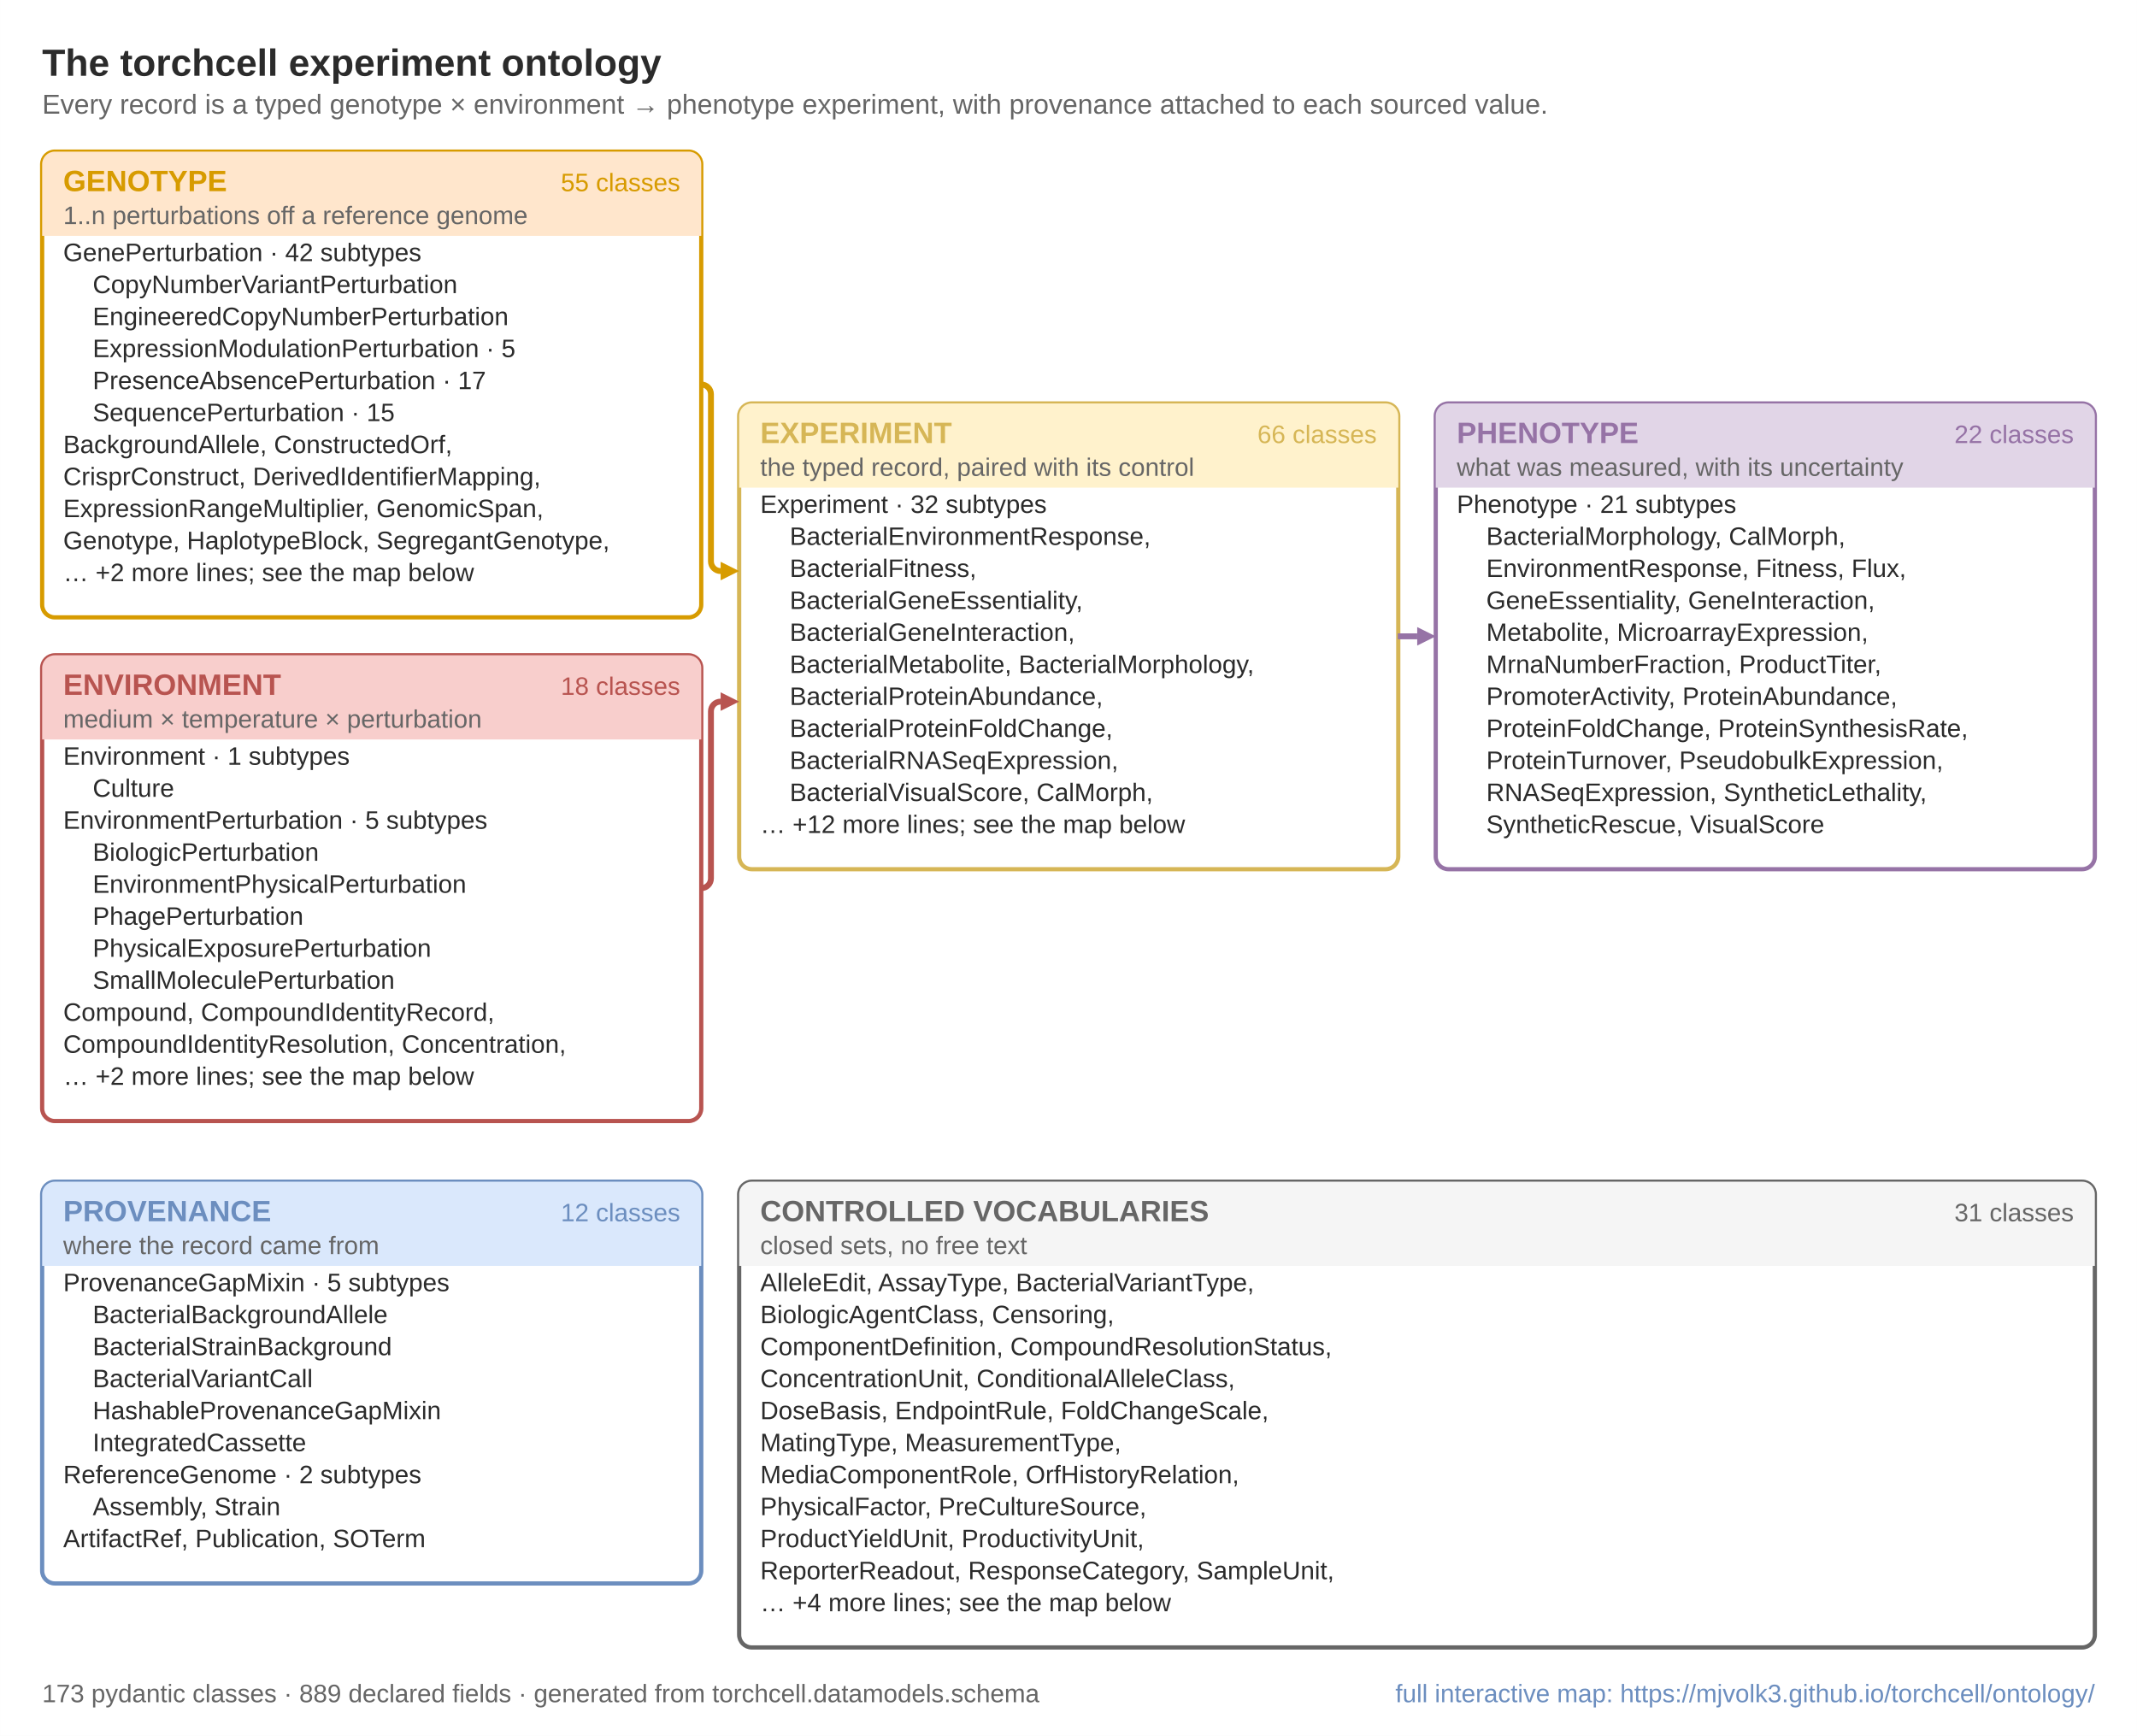
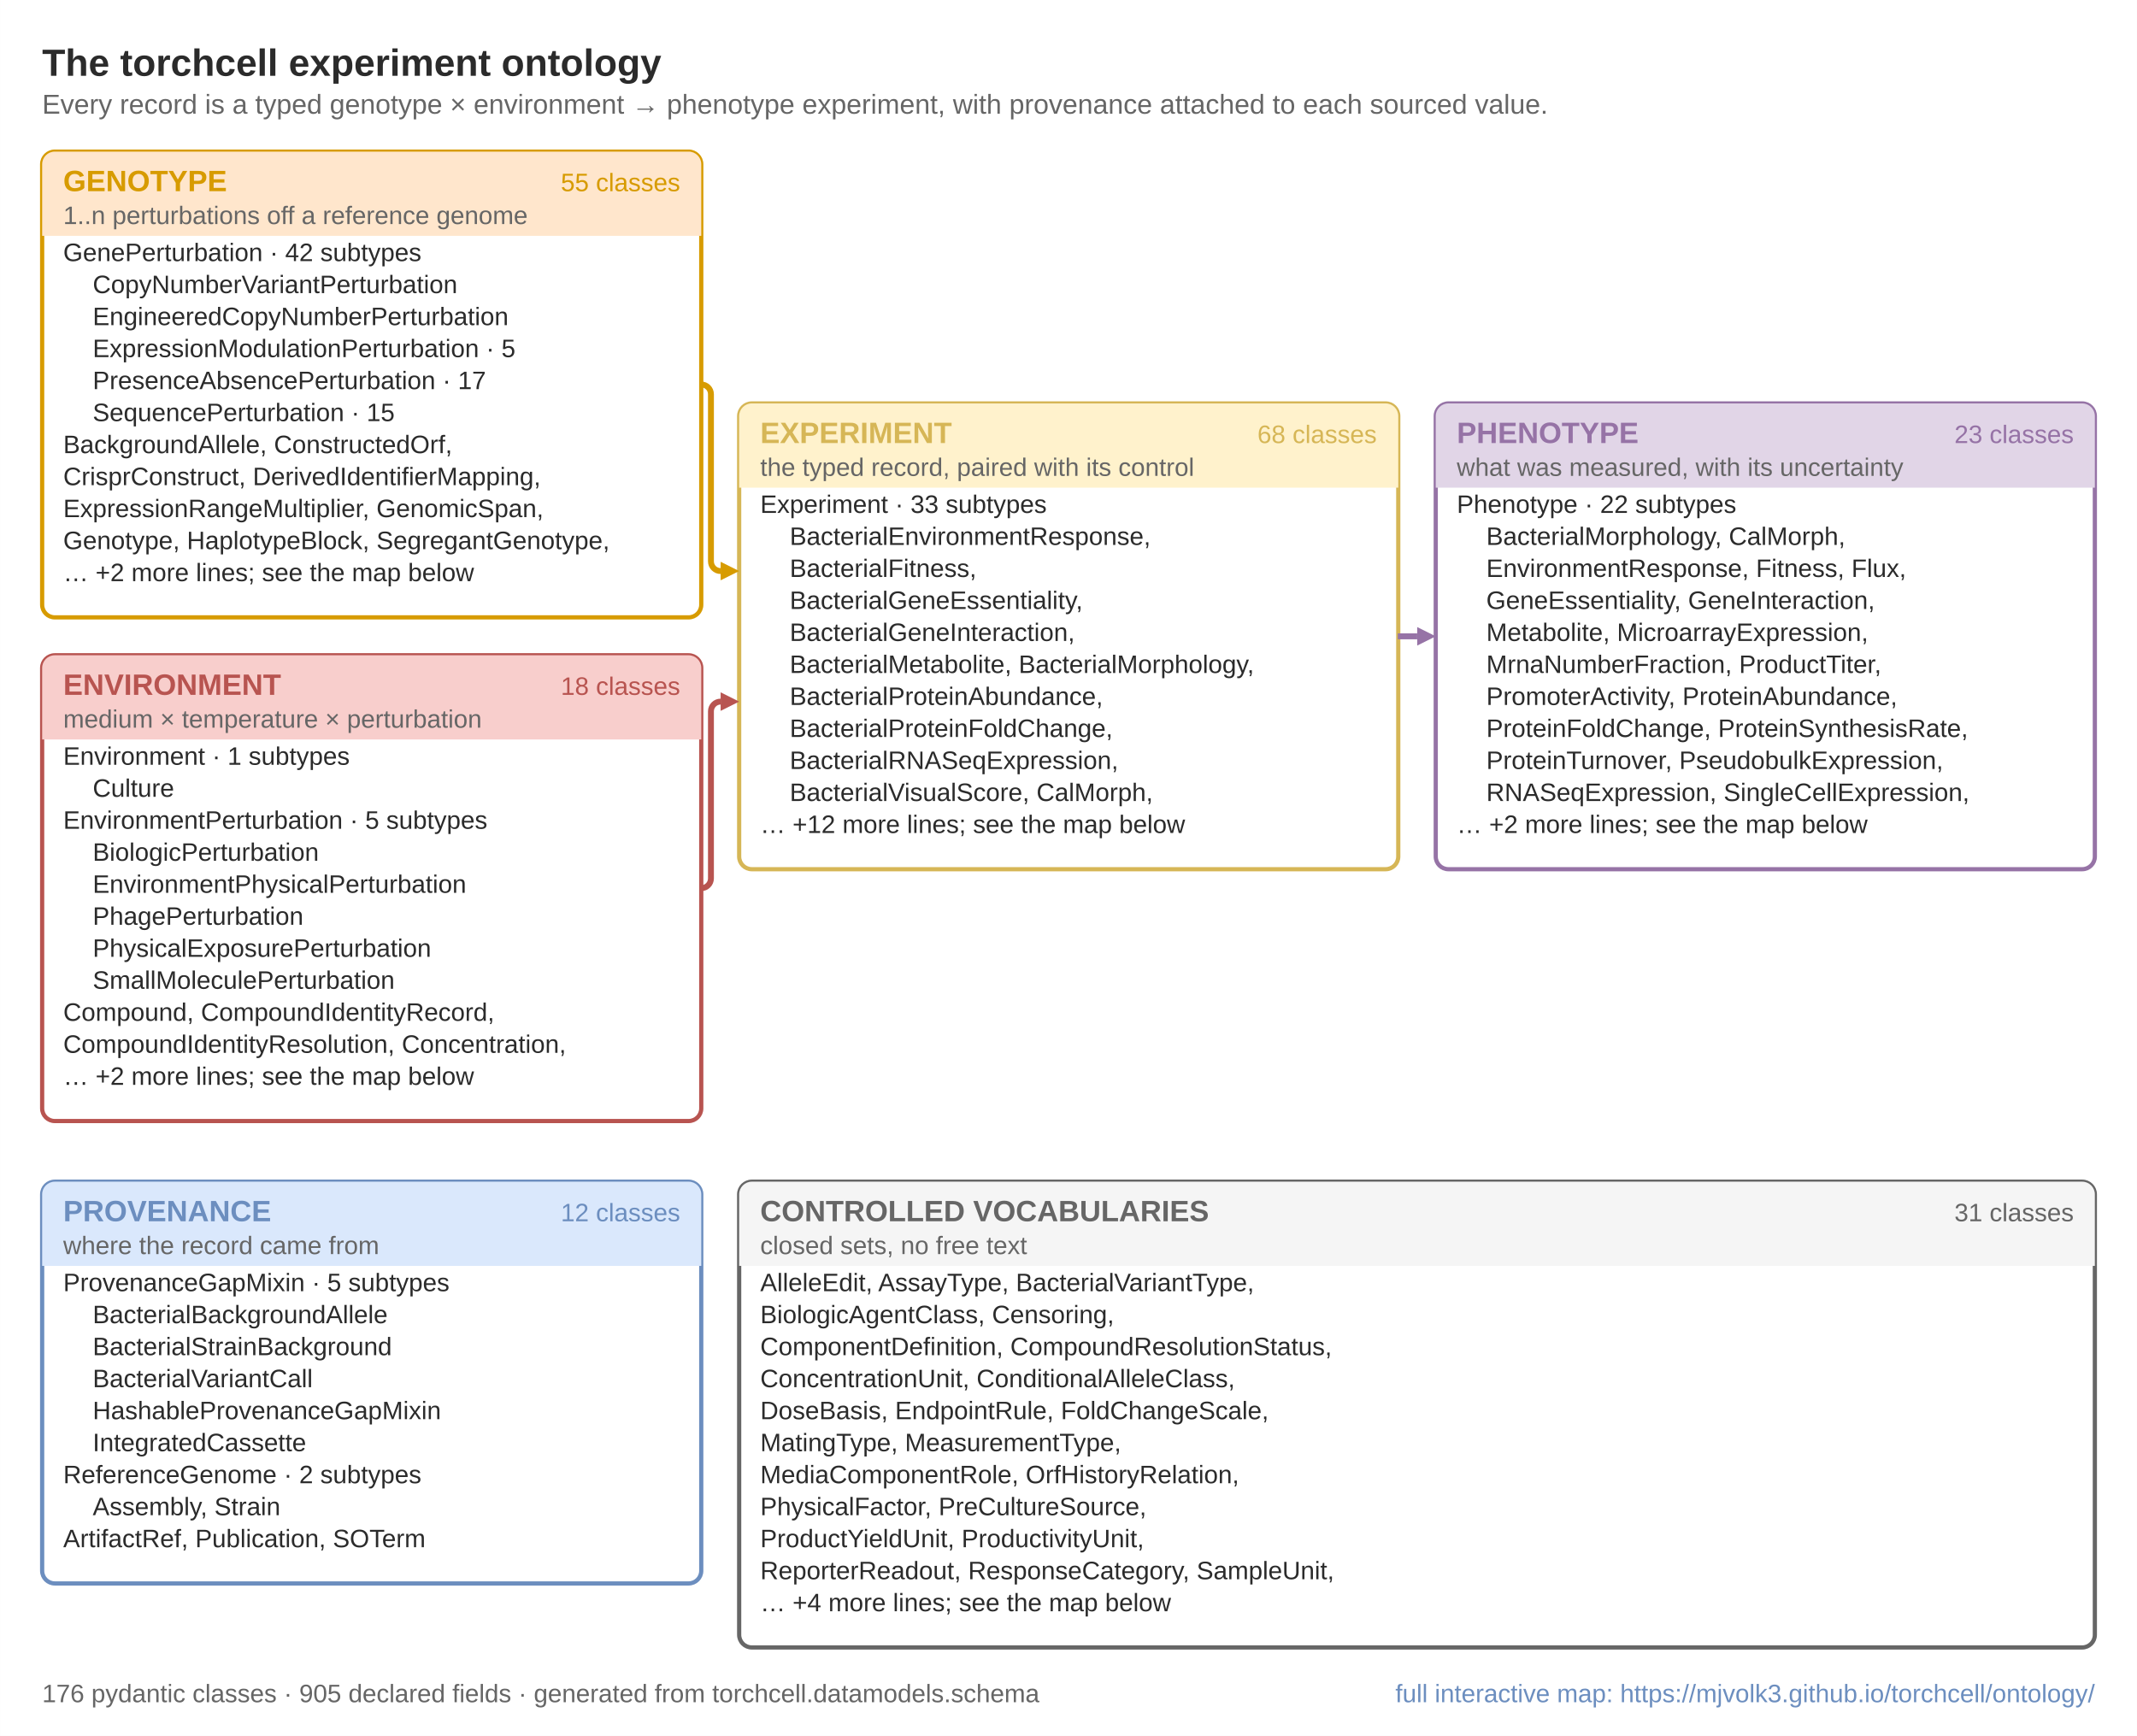
<svg xmlns="http://www.w3.org/2000/svg" width="179.00mm" height="145.41mm" viewBox="0 0 507.4 412.2" font-family="Arial, Helvetica, sans-serif">
  <style>text{font-family:Arial,Helvetica,sans-serif}</style>
  <rect width="100%" height="100%" fill="#FFFFFF" />
  <text x="10.0" y="18.0" font-size="9" font-weight="700" fill="#2B2B2B">The torchcell experiment ontology</text>
  <text x="10.0" y="27.0" font-size="6.5" fill="#666666">Every record is a typed genotype × environment → phenotype experiment, with provenance attached to each sourced value.</text>
  <rect x="10.0" y="36.0" width="156.5" height="110.6" rx="3" fill="#FFFFFF" stroke="#D79B00" stroke-width="1" />
  <path d="M10.0 39.0 a3 3 0 0 1 3 -3 h150.5 a3 3 0 0 1 3 3 v17.0 h-156.5 Z" fill="#FFE6CC" />
  <text x="15.0" y="45.4" font-size="7" font-weight="700" fill="#D79B00">GENOTYPE</text>
  <text x="161.5" y="45.4" font-size="6" text-anchor="end" fill="#D79B00">55 classes</text>
  <text x="15.0" y="53.2" font-size="6" fill="#666666">1..n perturbations off a reference genome</text>
  <text x="15.0" y="62.0" font-size="6" fill="#2B2B2B">GenePerturbation  ·  42 subtypes</text>
  <text x="22.0" y="69.6" font-size="6" fill="#2B2B2B">CopyNumberVariantPerturbation</text>
  <text x="22.0" y="77.2" font-size="6" fill="#2B2B2B">EngineeredCopyNumberPerturbation</text>
  <text x="22.0" y="84.8" font-size="6" fill="#2B2B2B">ExpressionModulationPerturbation  ·  5</text>
  <text x="22.0" y="92.4" font-size="6" fill="#2B2B2B">PresenceAbsencePerturbation  ·  17</text>
  <text x="22.0" y="100.0" font-size="6" fill="#2B2B2B">SequencePerturbation  ·  15</text>
  <text x="15.0" y="107.6" font-size="6" fill="#2B2B2B">BackgroundAllele, ConstructedOrf,</text>
  <text x="15.0" y="115.2" font-size="6" fill="#2B2B2B">CrisprConstruct, DerivedIdentifierMapping,</text>
  <text x="15.0" y="122.8" font-size="6" fill="#2B2B2B">ExpressionRangeMultiplier, GenomicSpan,</text>
  <text x="15.0" y="130.4" font-size="6" fill="#2B2B2B">Genotype, HaplotypeBlock, SegregantGenotype,</text>
  <text x="15.0" y="138.0" font-size="6" fill="#2B2B2B">…  +2 more lines; see the map below</text>
  <rect x="10.0" y="155.6" width="156.5" height="110.6" rx="3" fill="#FFFFFF" stroke="#B85450" stroke-width="1" />
  <path d="M10.0 158.6 a3 3 0 0 1 3 -3 h150.5 a3 3 0 0 1 3 3 v17.0 h-156.5 Z" fill="#F8CECC" />
  <text x="15.0" y="165.0" font-size="7" font-weight="700" fill="#B85450">ENVIRONMENT</text>
  <text x="161.5" y="165.0" font-size="6" text-anchor="end" fill="#B85450">18 classes</text>
  <text x="15.0" y="172.8" font-size="6" fill="#666666">medium × temperature × perturbation</text>
  <text x="15.0" y="181.6" font-size="6" fill="#2B2B2B">Environment  ·  1 subtypes</text>
  <text x="22.0" y="189.2" font-size="6" fill="#2B2B2B">Culture</text>
  <text x="15.0" y="196.8" font-size="6" fill="#2B2B2B">EnvironmentPerturbation  ·  5 subtypes</text>
  <text x="22.0" y="204.4" font-size="6" fill="#2B2B2B">BiologicPerturbation</text>
  <text x="22.0" y="212.0" font-size="6" fill="#2B2B2B">EnvironmentPhysicalPerturbation</text>
  <text x="22.0" y="219.6" font-size="6" fill="#2B2B2B">PhagePerturbation</text>
  <text x="22.0" y="227.2" font-size="6" fill="#2B2B2B">PhysicalExposurePerturbation</text>
  <text x="22.0" y="234.8" font-size="6" fill="#2B2B2B">SmallMoleculePerturbation</text>
  <text x="15.0" y="242.4" font-size="6" fill="#2B2B2B">Compound, CompoundIdentityRecord,</text>
  <text x="15.0" y="250.0" font-size="6" fill="#2B2B2B">CompoundIdentityResolution, Concentration,</text>
  <text x="15.0" y="257.6" font-size="6" fill="#2B2B2B">…  +2 more lines; see the map below</text>
  <rect x="175.5" y="95.8" width="156.5" height="110.6" rx="3" fill="#FFFFFF" stroke="#D6B656" stroke-width="1" />
  <path d="M175.5 98.8 a3 3 0 0 1 3 -3 h150.5 a3 3 0 0 1 3 3 v17.0 h-156.5 Z" fill="#FFF2CC" />
  <text x="180.5" y="105.2" font-size="7" font-weight="700" fill="#D6B656">EXPERIMENT</text>
-   <text x="326.9" y="105.2" font-size="6" text-anchor="end" fill="#D6B656">66 classes</text>
+   <text x="326.9" y="105.2" font-size="6" text-anchor="end" fill="#D6B656">68 classes</text>
  <text x="180.5" y="113.0" font-size="6" fill="#666666">the typed record, paired with its control</text>
-   <text x="180.5" y="121.8" font-size="6" fill="#2B2B2B">Experiment  ·  32 subtypes</text>
+   <text x="180.5" y="121.8" font-size="6" fill="#2B2B2B">Experiment  ·  33 subtypes</text>
  <text x="187.5" y="129.4" font-size="6" fill="#2B2B2B">BacterialEnvironmentResponse,</text>
  <text x="187.5" y="137.0" font-size="6" fill="#2B2B2B">BacterialFitness,</text>
  <text x="187.5" y="144.6" font-size="6" fill="#2B2B2B">BacterialGeneEssentiality,</text>
  <text x="187.5" y="152.2" font-size="6" fill="#2B2B2B">BacterialGeneInteraction,</text>
  <text x="187.5" y="159.8" font-size="6" fill="#2B2B2B">BacterialMetabolite, BacterialMorphology,</text>
  <text x="187.5" y="167.4" font-size="6" fill="#2B2B2B">BacterialProteinAbundance,</text>
  <text x="187.5" y="175.0" font-size="6" fill="#2B2B2B">BacterialProteinFoldChange,</text>
  <text x="187.5" y="182.6" font-size="6" fill="#2B2B2B">BacterialRNASeqExpression,</text>
  <text x="187.5" y="190.2" font-size="6" fill="#2B2B2B">BacterialVisualScore, CalMorph,</text>
  <text x="180.5" y="197.8" font-size="6" fill="#2B2B2B">…  +12 more lines; see the map below</text>
  <rect x="340.9" y="95.8" width="156.5" height="110.6" rx="3" fill="#FFFFFF" stroke="#9673A6" stroke-width="1" />
  <path d="M340.9 98.8 a3 3 0 0 1 3 -3 h150.5 a3 3 0 0 1 3 3 v17.0 h-156.5 Z" fill="#E1D5E7" />
  <text x="345.9" y="105.2" font-size="7" font-weight="700" fill="#9673A6">PHENOTYPE</text>
-   <text x="492.4" y="105.2" font-size="6" text-anchor="end" fill="#9673A6">22 classes</text>
+   <text x="492.4" y="105.2" font-size="6" text-anchor="end" fill="#9673A6">23 classes</text>
  <text x="345.9" y="113.0" font-size="6" fill="#666666">what was measured, with its uncertainty</text>
-   <text x="345.9" y="121.8" font-size="6" fill="#2B2B2B">Phenotype  ·  21 subtypes</text>
+   <text x="345.9" y="121.8" font-size="6" fill="#2B2B2B">Phenotype  ·  22 subtypes</text>
  <text x="352.9" y="129.4" font-size="6" fill="#2B2B2B">BacterialMorphology, CalMorph,</text>
  <text x="352.9" y="137.0" font-size="6" fill="#2B2B2B">EnvironmentResponse, Fitness, Flux,</text>
  <text x="352.9" y="144.6" font-size="6" fill="#2B2B2B">GeneEssentiality, GeneInteraction,</text>
  <text x="352.9" y="152.2" font-size="6" fill="#2B2B2B">Metabolite, MicroarrayExpression,</text>
  <text x="352.9" y="159.8" font-size="6" fill="#2B2B2B">MrnaNumberFraction, ProductTiter,</text>
  <text x="352.9" y="167.4" font-size="6" fill="#2B2B2B">PromoterActivity, ProteinAbundance,</text>
  <text x="352.9" y="175.0" font-size="6" fill="#2B2B2B">ProteinFoldChange, ProteinSynthesisRate,</text>
  <text x="352.9" y="182.6" font-size="6" fill="#2B2B2B">ProteinTurnover, PseudobulkExpression,</text>
-   <text x="352.9" y="190.2" font-size="6" fill="#2B2B2B">RNASeqExpression, SyntheticLethality,</text>
-   <text x="352.9" y="197.8" font-size="6" fill="#2B2B2B">SyntheticRescue, VisualScore</text>
+   <text x="352.9" y="190.2" font-size="6" fill="#2B2B2B">RNASeqExpression, SingleCellExpression,</text>
+   <text x="345.9" y="197.8" font-size="6" fill="#2B2B2B">…  +2 more lines; see the map below</text>
  <rect x="10.0" y="280.6" width="156.5" height="95.4" rx="3" fill="#FFFFFF" stroke="#6C8EBF" stroke-width="1" />
  <path d="M10.0 283.6 a3 3 0 0 1 3 -3 h150.5 a3 3 0 0 1 3 3 v17.0 h-156.5 Z" fill="#DAE8FC" />
  <text x="15.0" y="290.0" font-size="7" font-weight="700" fill="#6C8EBF">PROVENANCE</text>
  <text x="161.5" y="290.0" font-size="6" text-anchor="end" fill="#6C8EBF">12 classes</text>
  <text x="15.0" y="297.8" font-size="6" fill="#666666">where the record came from</text>
  <text x="15.0" y="306.6" font-size="6" fill="#2B2B2B">ProvenanceGapMixin  ·  5 subtypes</text>
  <text x="22.0" y="314.2" font-size="6" fill="#2B2B2B">BacterialBackgroundAllele</text>
  <text x="22.0" y="321.8" font-size="6" fill="#2B2B2B">BacterialStrainBackground</text>
  <text x="22.0" y="329.4" font-size="6" fill="#2B2B2B">BacterialVariantCall</text>
  <text x="22.0" y="337.0" font-size="6" fill="#2B2B2B">HashableProvenanceGapMixin</text>
  <text x="22.0" y="344.6" font-size="6" fill="#2B2B2B">IntegratedCassette</text>
  <text x="15.0" y="352.2" font-size="6" fill="#2B2B2B">ReferenceGenome  ·  2 subtypes</text>
  <text x="22.0" y="359.8" font-size="6" fill="#2B2B2B">Assembly, Strain</text>
  <text x="15.0" y="367.4" font-size="6" fill="#2B2B2B">ArtifactRef, Publication, SOTerm</text>
  <rect x="175.5" y="280.6" width="321.9" height="110.6" rx="3" fill="#FFFFFF" stroke="#666666" stroke-width="1" />
  <path d="M175.5 283.6 a3 3 0 0 1 3 -3 h315.9 a3 3 0 0 1 3 3 v17.0 h-321.9 Z" fill="#F5F5F5" />
  <text x="180.5" y="290.0" font-size="7" font-weight="700" fill="#666666">CONTROLLED VOCABULARIES</text>
  <text x="492.4" y="290.0" font-size="6" text-anchor="end" fill="#666666">31 classes</text>
  <text x="180.5" y="297.8" font-size="6" fill="#666666">closed sets, no free text</text>
  <text x="180.5" y="306.6" font-size="6" fill="#2B2B2B">AlleleEdit, AssayType, BacterialVariantType,</text>
  <text x="180.5" y="314.2" font-size="6" fill="#2B2B2B">BiologicAgentClass, Censoring,</text>
  <text x="180.5" y="321.8" font-size="6" fill="#2B2B2B">ComponentDefinition, CompoundResolutionStatus,</text>
  <text x="180.5" y="329.4" font-size="6" fill="#2B2B2B">ConcentrationUnit, ConditionalAlleleClass,</text>
  <text x="180.5" y="337.0" font-size="6" fill="#2B2B2B">DoseBasis, EndpointRule, FoldChangeScale,</text>
  <text x="180.5" y="344.6" font-size="6" fill="#2B2B2B">MatingType, MeasurementType,</text>
  <text x="180.5" y="352.2" font-size="6" fill="#2B2B2B">MediaComponentRole, OrfHistoryRelation,</text>
  <text x="180.5" y="359.8" font-size="6" fill="#2B2B2B">PhysicalFactor, PreCultureSource,</text>
  <text x="180.5" y="367.4" font-size="6" fill="#2B2B2B">ProductYieldUnit, ProductivityUnit,</text>
  <text x="180.5" y="375.0" font-size="6" fill="#2B2B2B">ReporterReadout, ResponseCategory, SampleUnit,</text>
  <text x="180.5" y="382.6" font-size="6" fill="#2B2B2B">…  +4 more lines; see the map below</text>
  <path d="M166.5 91.3 H166.5 A2.3 2.3 0 0 1 168.8 93.6 V133.3 A2.3 2.3 0 0 0 171.1 135.6 H171.1" fill="none" stroke="#D79B00" stroke-width="1.4" stroke-linecap="butt" stroke-linejoin="round" />
  <path d="M175.5 135.6 l-4.4 -2.2 v4.4 Z" fill="#D79B00" />
  <path d="M166.5 210.9 H166.5 A2.3 2.3 0 0 0 168.8 208.6 V168.9 A2.3 2.3 0 0 1 171.1 166.6 H171.1" fill="none" stroke="#B85450" stroke-width="1.4" stroke-linecap="butt" stroke-linejoin="round" />
  <path d="M175.5 166.6 l-4.4 -2.2 v4.4 Z" fill="#B85450" />
  <path d="M331.9 151.1 H336.5" fill="none" stroke="#9673A6" stroke-width="1.4" stroke-linecap="butt" stroke-linejoin="round" />
  <path d="M340.9 151.1 l-4.4 -2.2 v4.4 Z" fill="#9673A6" />
-   <text x="10.0" y="404.2" font-size="6" fill="#666666">173 pydantic classes · 889 declared fields · generated from torchcell.datamodels.schema</text>
+   <text x="10.0" y="404.2" font-size="6" fill="#666666">176 pydantic classes · 905 declared fields · generated from torchcell.datamodels.schema</text>
  <text x="497.4" y="404.2" font-size="6" text-anchor="end" fill="#6C8EBF">full interactive map: https://mjvolk3.github.io/torchcell/ontology/</text>
</svg>
